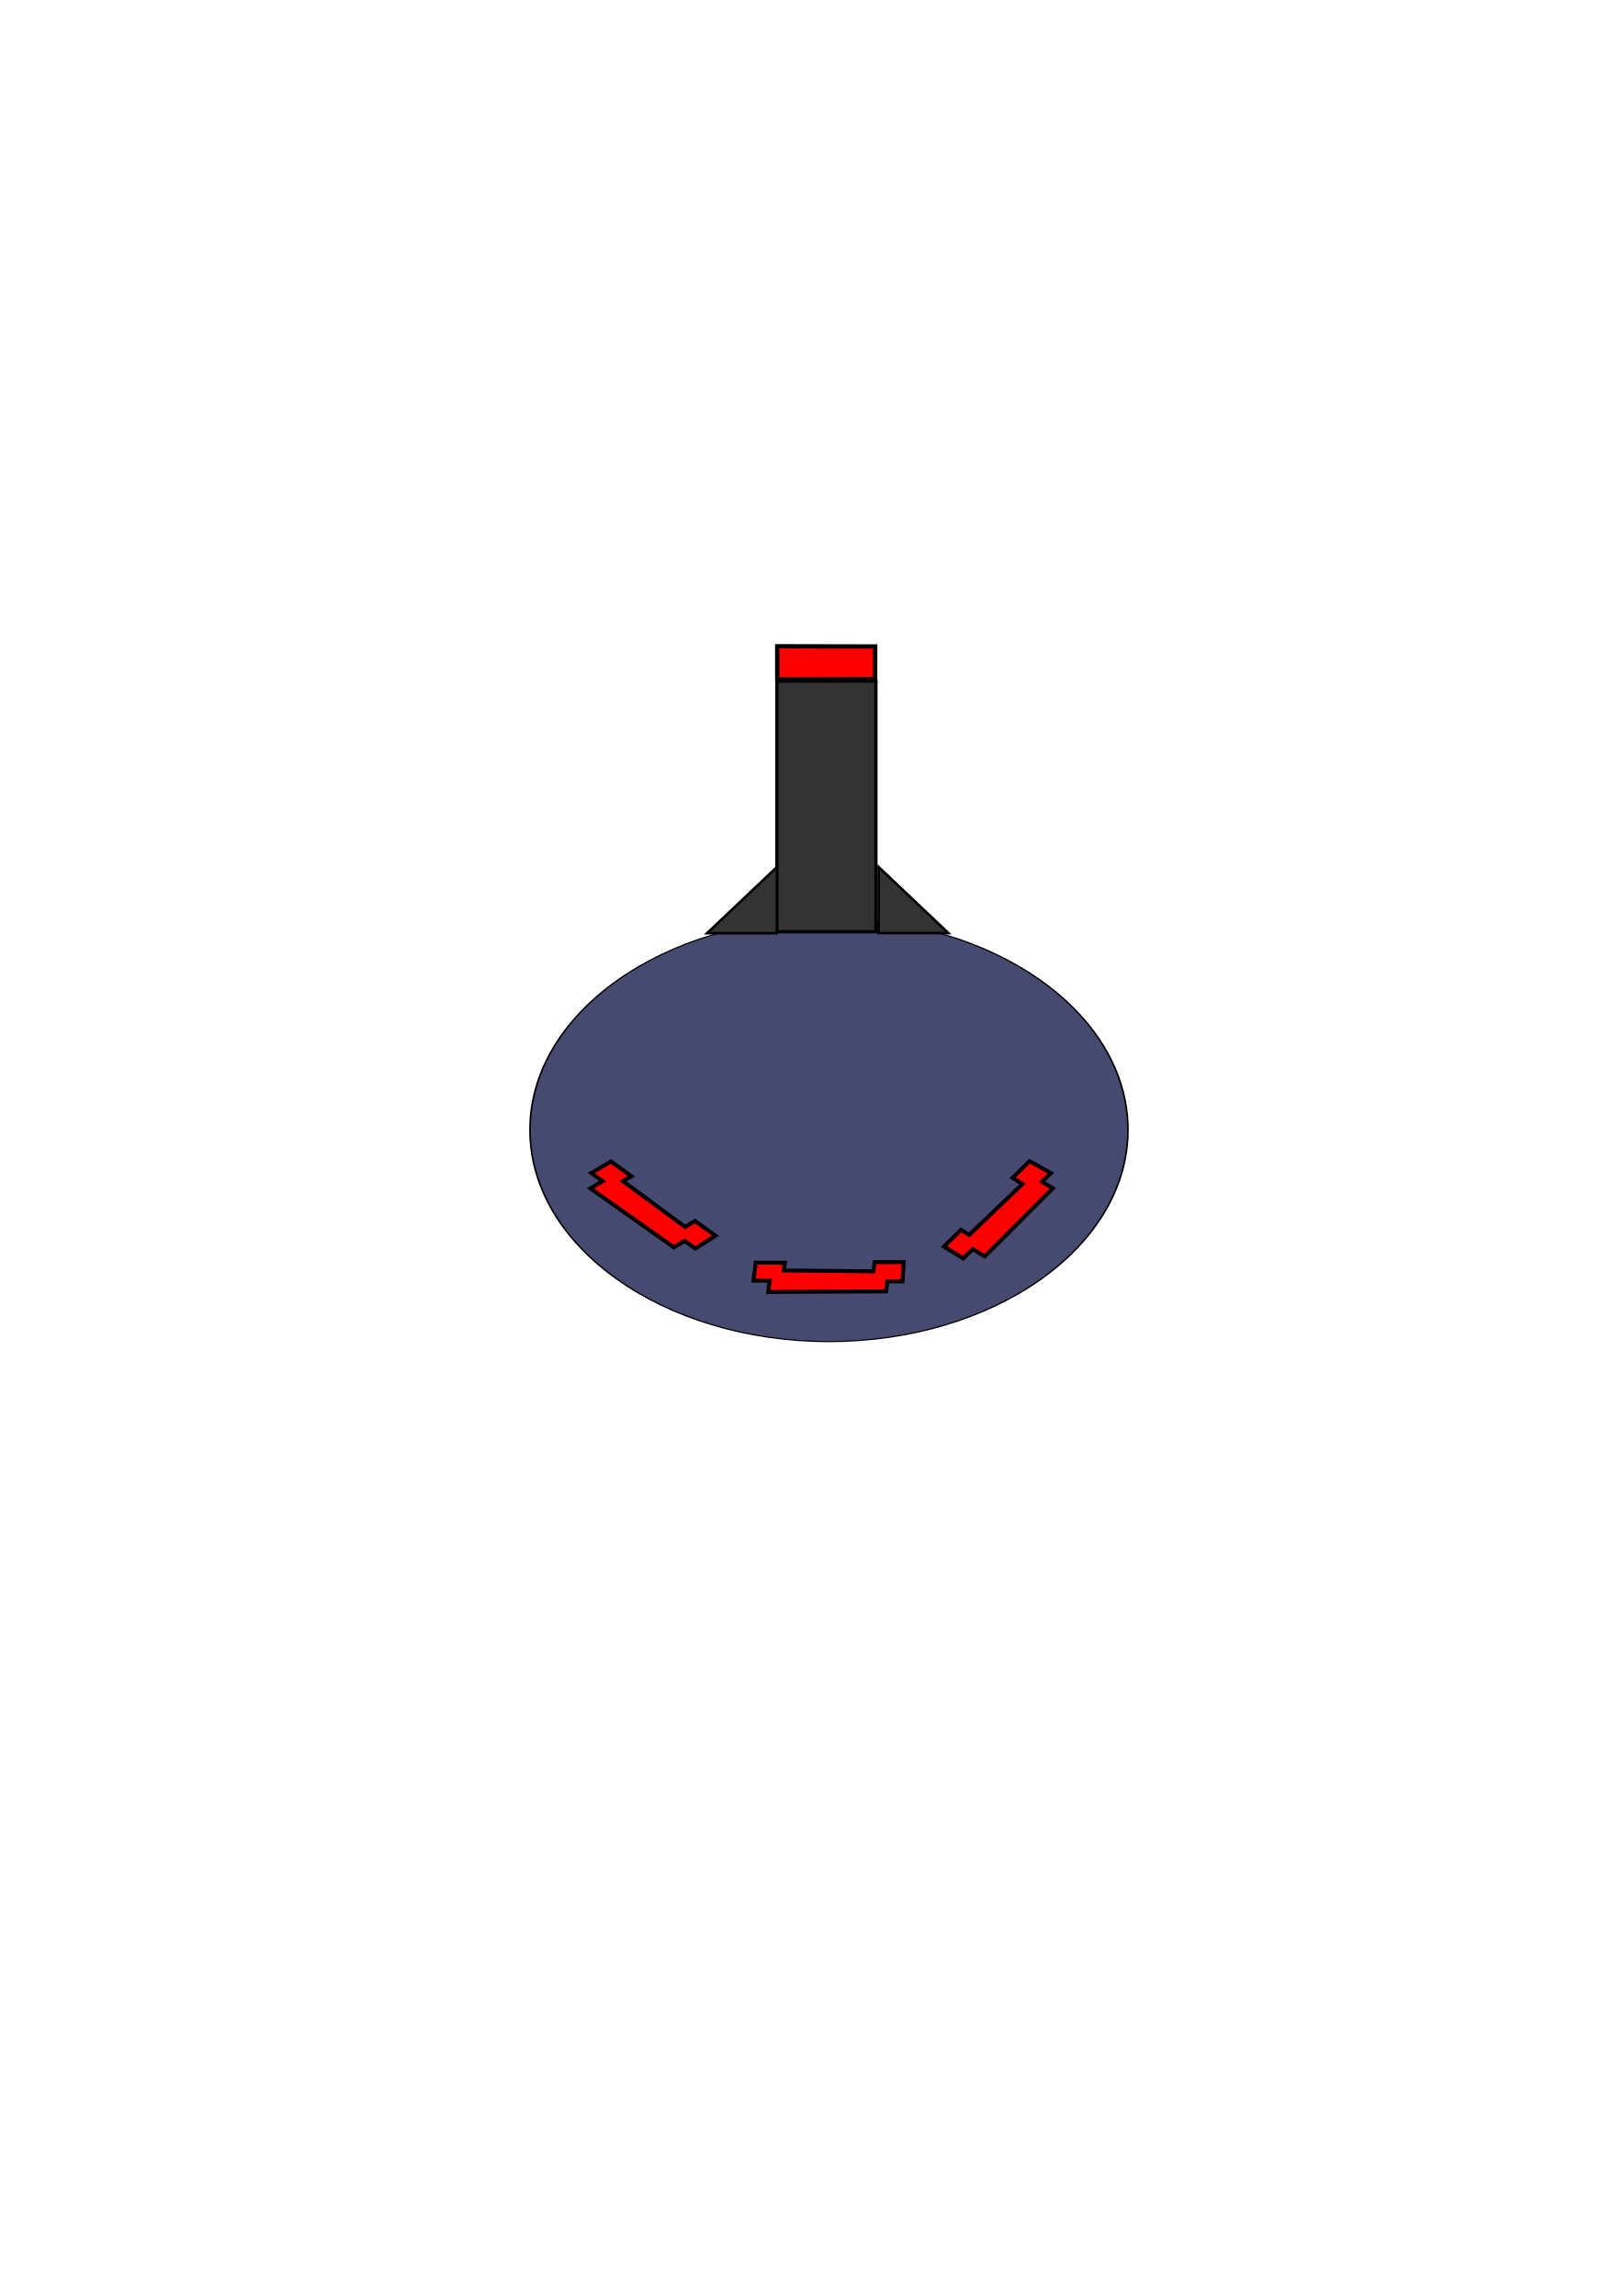
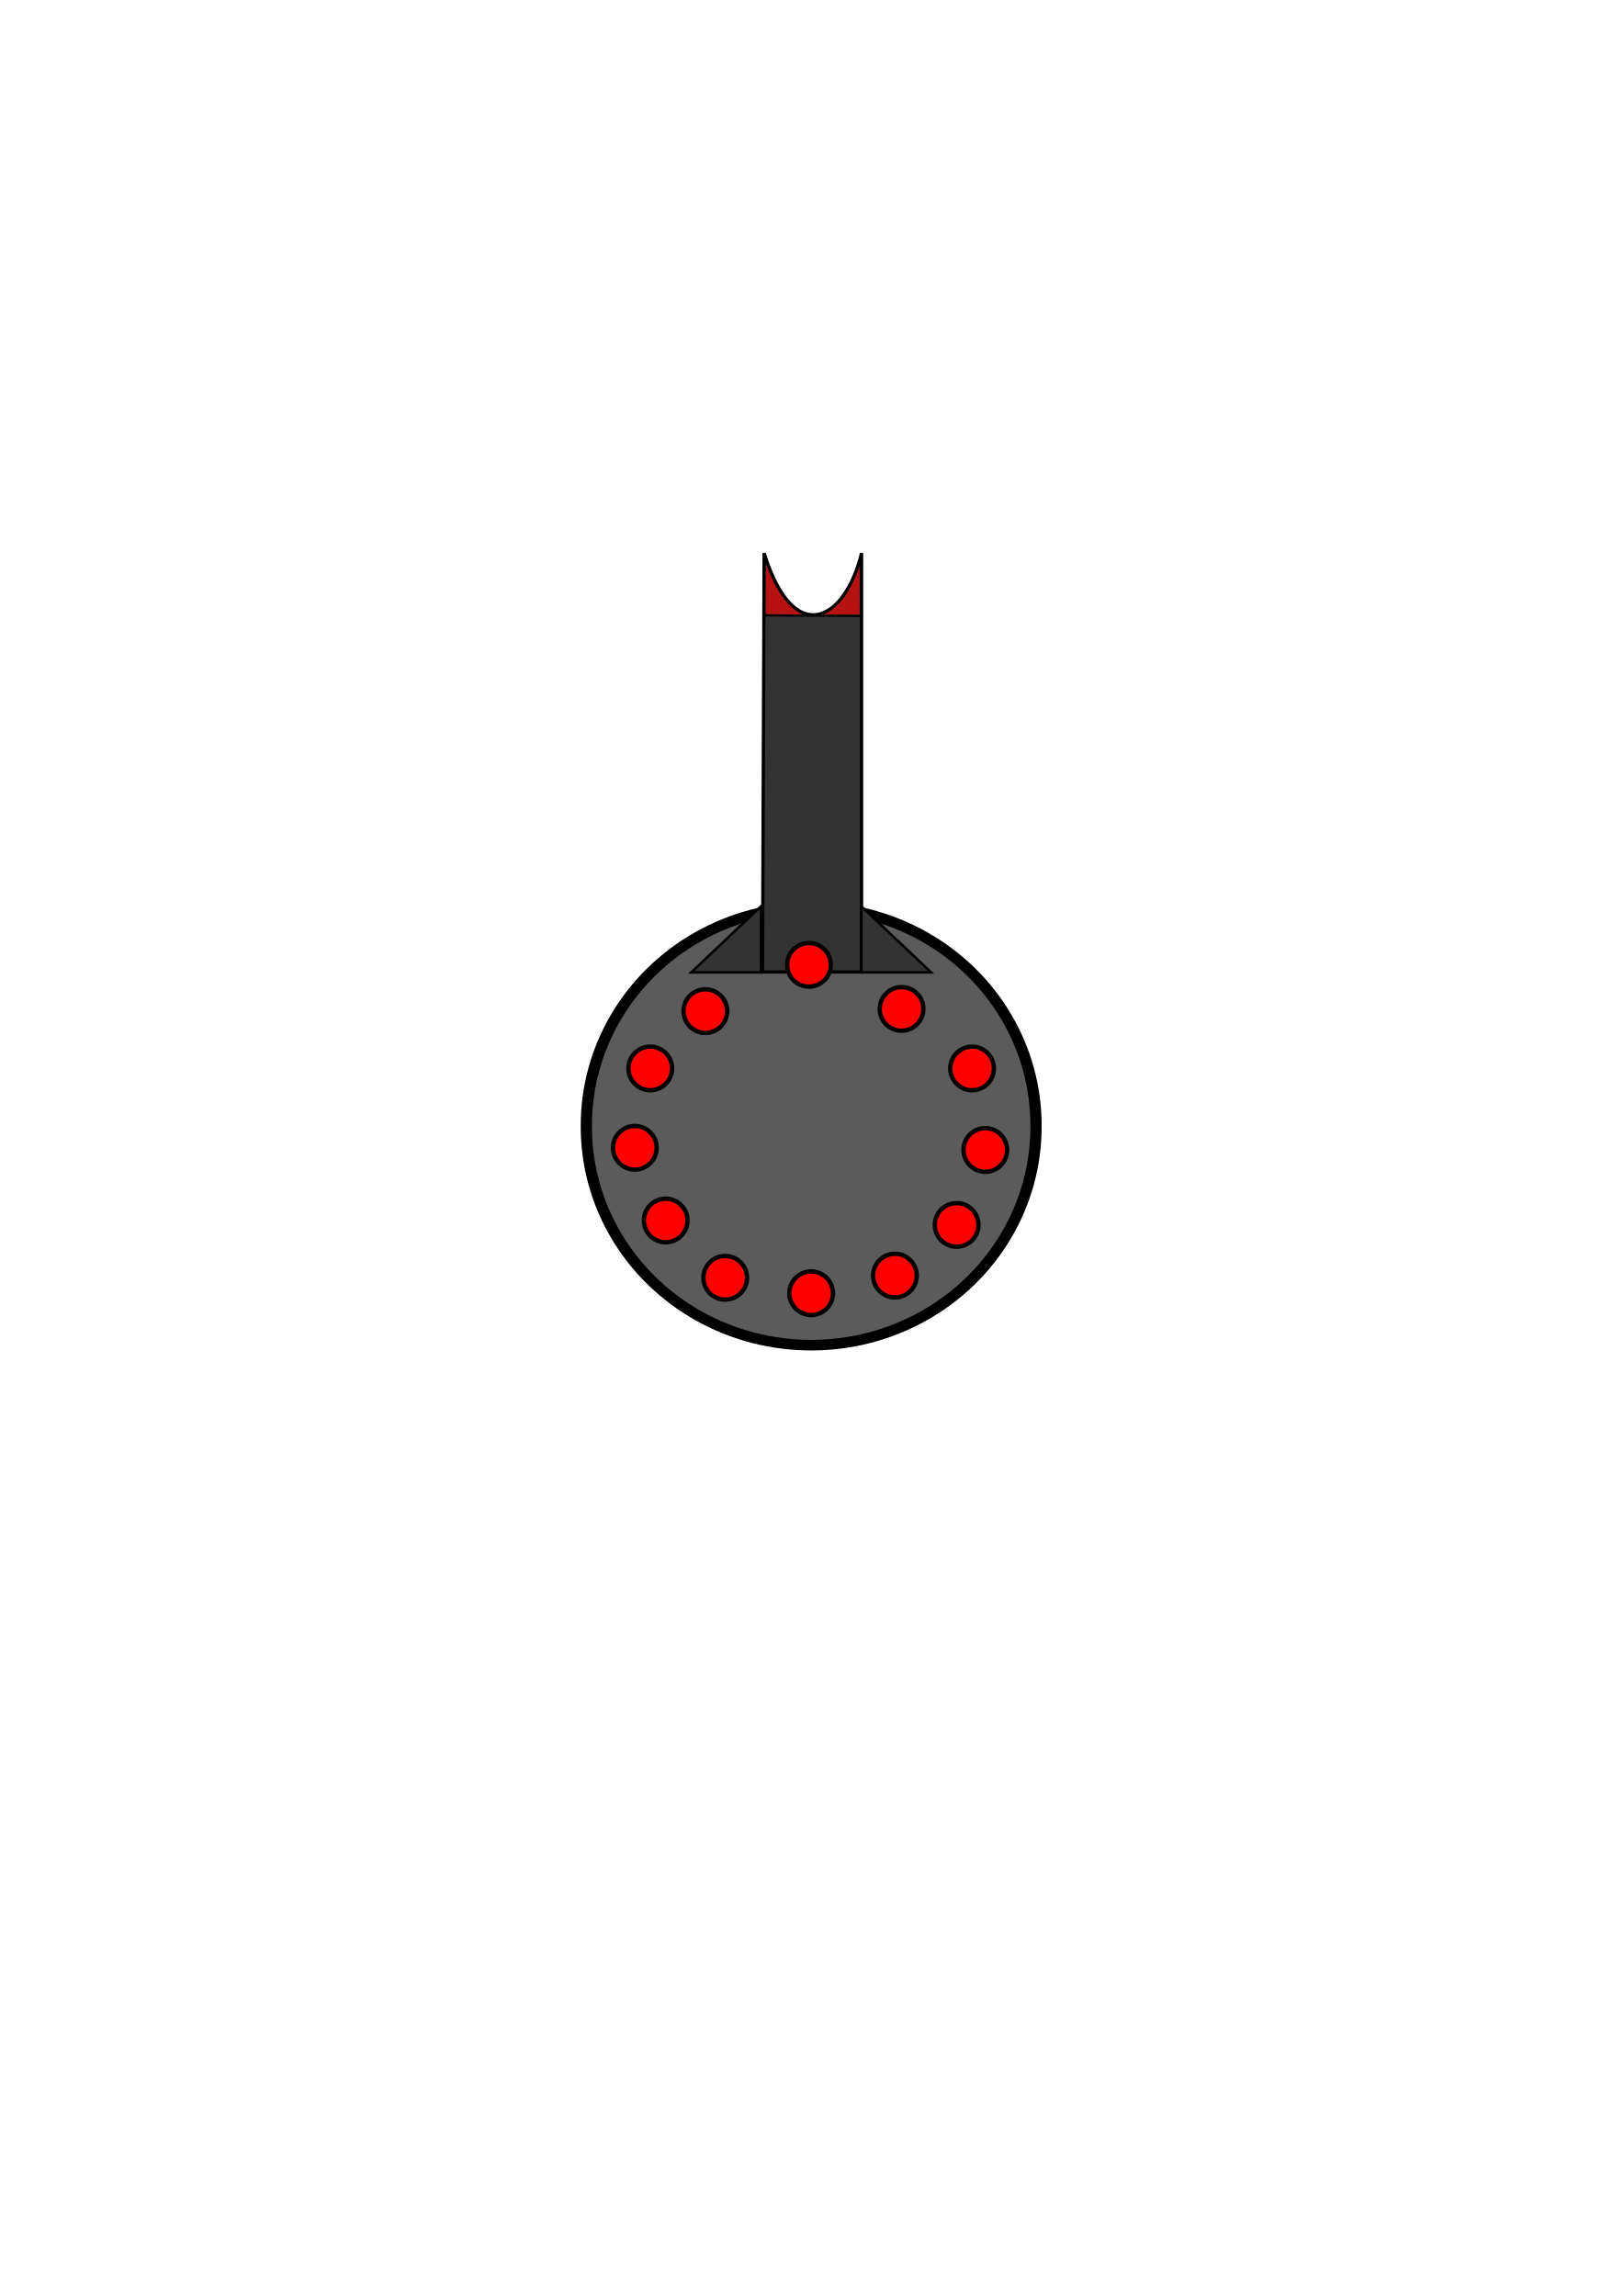
- <svg xmlns="http://www.w3.org/2000/svg" width="744.094" height="1052.362" id="svg2504">
+ <svg xmlns="http://www.w3.org/2000/svg" width="744.094" height="1052.362" id="svg2504" version="1.1">
  <defs id="defs2506">
    </defs>
  <g id="layer1">
-     <circle cx="0" cy="0" r="180" id="bridge" style="fill:#464a71;fill-opacity:1;stroke:#000000;stroke-opacity:1;display:inline" transform="matrix(0.7611279,0,0,0.5389765,379.8915,517.8889)" />
-     <path style="fill:#333333;fill-rule:evenodd;stroke:#000000;stroke-width:1.493px;stroke-linecap:butt;stroke-linejoin:miter;stroke-opacity:1;display:inline" d="M 356.016,312.191 L 356.016,427.045 L 401.4,427.045 L 401.4,312.191 L 356.016,312.191 z" id="barrel" />
-     <path style="opacity:1;fill:none;fill-opacity:1;fill-rule:nonzero;stroke:none;stroke-width:0;stroke-linecap:round;stroke-miterlimit:4;stroke-dasharray:none;stroke-dashoffset:0;stroke-opacity:1;display:inline" d="M 442.039,571.402 C 440.41,570.209 440.424,570.128 442.507,568.658 C 444.263,567.418 444.902,567.28 446.022,567.897 C 447.17,568.528 449.01,567.521 457.399,561.668 C 466.476,555.336 467.278,554.593 466.025,553.674 C 464.786,552.766 464.877,552.517 466.913,551.248 C 469.081,549.897 469.288,549.879 471.523,550.85 C 474.224,552.024 474.416,552.608 472.456,553.686 C 471.197,554.379 471.202,554.572 472.503,555.526 C 473.853,556.515 473.153,557.167 462.755,564.612 C 456.593,569.023 451.228,572.632 450.832,572.632 C 450.436,572.632 449.587,572.212 448.945,571.699 C 447.899,570.863 447.616,570.863 446.223,571.699 C 444.238,572.89 444.052,572.877 442.039,571.402 L 442.039,571.402 z" id="path6398" />
-     <path style="opacity:1;fill:none;fill-opacity:1;fill-rule:nonzero;stroke:none;stroke-width:0;stroke-linecap:round;stroke-miterlimit:4;stroke-dasharray:none;stroke-dashoffset:0;stroke-opacity:1;display:inline" d="M 361.358,582.722 C 361.358,581.499 360.897,581.193 359.053,581.193 C 357.033,581.193 356.747,580.928 356.747,579.053 C 356.747,576.964 356.835,576.913 360.436,576.913 C 363.51,576.913 364.125,577.116 364.125,578.136 C 364.125,579.306 364.739,579.359 378.418,579.359 C 392.097,579.359 392.712,579.306 392.712,578.136 C 392.712,577.116 393.327,576.913 396.4,576.913 C 400.001,576.913 400.089,576.964 400.089,579.053 C 400.089,580.928 399.804,581.193 397.784,581.193 C 395.939,581.193 395.478,581.499 395.478,582.722 L 395.478,584.251 L 378.418,584.251 L 361.358,584.251 L 361.358,582.722 z" id="path6400" />
-     <path style="opacity:1;fill:none;fill-opacity:1;fill-rule:nonzero;stroke:none;stroke-width:0;stroke-linecap:round;stroke-miterlimit:4;stroke-dasharray:none;stroke-dashoffset:0;stroke-opacity:1;display:inline" d="M 307.661,572.229 C 306.335,571.35 305.906,571.326 304.577,572.057 C 303.216,572.807 302.697,572.645 300.151,570.677 C 298.565,569.451 293.448,565.721 288.779,562.387 C 280.82,556.704 280.388,556.262 281.845,555.296 C 283.172,554.416 283.221,554.076 282.18,552.972 C 281.115,551.841 281.212,551.515 282.95,550.382 L 284.937,549.087 L 287.139,550.895 C 288.804,552.262 289.092,552.9 288.322,553.516 C 287.549,554.133 287.85,554.729 289.574,555.989 C 290.823,556.902 295.091,560.06 299.059,563.007 C 304.953,567.384 306.515,568.233 307.587,567.642 C 308.635,567.065 309.397,567.249 311.362,568.553 L 313.824,570.185 L 311.513,571.718 C 309.353,573.15 309.1,573.184 307.661,572.229 L 307.661,572.229 z" id="path6402" />
-     <path style="fill:#ff0000;fill-opacity:1;fill-rule:evenodd;stroke:#000000;stroke-width:1.825px;stroke-linecap:butt;stroke-linejoin:miter;stroke-opacity:1;display:inline" d="M 346.327,578.742 L 345.307,586.988 L 352.695,587.042 L 352.091,592.157 L 406.077,591.882 L 406.644,587.303 L 413.572,587.313 L 414.167,578.508 L 400.805,578.489 L 400.282,582.715 L 359.251,582.304 L 359.686,578.782 L 346.327,578.742 z" id="path2498" />
-     <path style="fill:#ff0000;fill-opacity:1;fill-rule:evenodd;stroke:#000000;stroke-width:1.825px;stroke-linecap:butt;stroke-linejoin:miter;stroke-opacity:1;display:inline" d="M 432.558,571.368 L 441.424,576.763 L 445.792,572.543 L 451.31,575.873 L 482.47,544.654 L 477.547,541.658 L 481.598,537.678 L 471.842,532.202 L 464.03,539.878 L 468.574,542.643 L 444.18,566.01 L 440.393,563.705 L 432.558,571.368 z" id="path2500" />
-     <path style="fill:#ff0000;fill-opacity:1;fill-rule:evenodd;stroke:#000000;stroke-width:1.825px;stroke-linecap:butt;stroke-linejoin:miter;stroke-opacity:1;display:inline" d="M 280,532.362 L 270.995,537.641 L 276.131,541.402 L 270.567,544.691 L 308.767,571.705 L 313.767,568.774 L 318.624,572.273 L 327.892,566.387 L 318.525,559.64 L 313.909,562.345 L 285.498,541.378 L 289.344,539.123 L 280,532.362 z" id="path5204" />
-     <path style="fill:#ff0000;fill-rule:evenodd;stroke:#000000;stroke-width:1.972px;stroke-linecap:butt;stroke-linejoin:miter;stroke-opacity:1;display:inline" d="M 356.195,311.392 L 401.06,311.213 L 401.08,296.297 L 356.175,296.209 L 356.195,311.392 z" id="path5210" />
-     <path style="fill:#333333;fill-opacity:1;fill-rule:evenodd;stroke:#000000;stroke-width:1.161px;stroke-linecap:butt;stroke-linejoin:miter;stroke-opacity:1;display:inline" d="M 355.994,397.449 L 324.042,427.719 L 355.994,427.719 L 355.994,397.449 z" id="lBase" />
-     <path style="fill:#333333;fill-opacity:1;fill-rule:evenodd;stroke:#000000;stroke-width:1.161px;stroke-linecap:butt;stroke-linejoin:miter;stroke-opacity:1;display:inline" d="M 402.659,397.396 L 434.611,427.666 L 402.659,427.666 L 402.659,397.396 z" id="rBase" />
+     <path style="fill:#000000;fill-opacity:0.641;fill-rule:nonzero;stroke:#000000;stroke-width:3.532;stroke-linecap:round;stroke-linejoin:miter;stroke-miterlimit:4;stroke-opacity:1;stroke-dasharray:none;stroke-dashoffset:0;display:inline" id="path2829" d="m 1012.173,357.377 a 70.711,72.731 0 1 1 -141.421,0 70.711,72.731 0 1 1 141.421,0 z" transform="matrix(1.457143,0,0,1.375,-1000.109,24.78054)" />
+     <path style="fill:#333333;fill-rule:evenodd;stroke:#000000;stroke-width:1.493px;stroke-linecap:butt;stroke-linejoin:miter;stroke-opacity:1;display:inline" d="m 350.165,253.507 -0.714,191.996 45.384,0 0,-191.996 c -7.496,30.959 -30.932,43.976 -44.669,0 z" id="barrel" />
+     <path style="fill:#333333;fill-opacity:1;fill-rule:evenodd;stroke:#000000;stroke-width:1.161px;stroke-linecap:butt;stroke-linejoin:miter;stroke-opacity:1;display:inline" d="m 394.738,415.42 31.951,30.27 -31.951,0 0,-30.27 z" id="rBase" />
+     <path style="fill:#333333;fill-opacity:1;fill-rule:evenodd;stroke:#000000;stroke-width:1.161px;stroke-linecap:butt;stroke-linejoin:miter;stroke-opacity:1;display:inline" d="m 348.714,415.427 -31.951,30.27 31.951,0 0,-30.27 z" id="lBase" />
+     <path style="fill:none;stroke:#000000;stroke-width:1px;stroke-linecap:butt;stroke-linejoin:miter;stroke-opacity:1;display:inline" d="m 350.27,282.071 44.447,0.253 0,0" id="path3771" />
+     <path style="fill:#ff0000;fill-opacity:0.641;fill-rule:nonzero;stroke:#000000;stroke-width:0;stroke-linecap:round;stroke-linejoin:miter;stroke-miterlimit:4;stroke-opacity:1;stroke-dasharray:none;stroke-dashoffset:0;display:inline" d="m 353.447,281.462 -2.462,-0.083 0,-11.271 c 0,-6.199 0.043,-11.224 0.096,-11.166 0.053,0.058 0.575,1.298 1.159,2.757 3.832,9.557 8.959,16.499 14.25,19.296 l 1.237,0.654 -5.909,-0.053 c -3.25,-0.029 -7.017,-0.09 -8.371,-0.135 z" id="path3775" />
+     <path style="fill:#ff0000;fill-opacity:0.641;fill-rule:nonzero;stroke:#000000;stroke-width:0;stroke-linecap:round;stroke-linejoin:miter;stroke-miterlimit:4;stroke-opacity:1;stroke-dasharray:none;stroke-dashoffset:0;display:inline" d="m 378.893,280.986 c 0.693,-0.365 1.772,-1.037 2.397,-1.493 1.572,-1.146 4.724,-4.458 6.12,-6.433 1.611,-2.278 4.085,-7.065 5.392,-10.433 l 1.095,-2.822 0.01,10.922 0.01,10.922 -8.142,0 -8.142,0 1.261,-0.664 z" id="path3777" />
+     <path style="fill:#ff0000;fill-opacity:1;fill-rule:nonzero;stroke:#000000;stroke-width:3;stroke-linecap:round;stroke-linejoin:miter;stroke-miterlimit:4;stroke-opacity:1;stroke-dasharray:none;stroke-dashoffset:0" id="path3833-4" d="m 590,427.362 a 15,15 0 1 1 -30,0 15,15 0 1 1 30,0 z" transform="matrix(0.6666667,0,0,0.6666667,26.7886,299.7534)" />
+     <path style="fill:#ff0000;fill-opacity:1;fill-rule:nonzero;stroke:#000000;stroke-width:3;stroke-linecap:round;stroke-linejoin:miter;stroke-miterlimit:4;stroke-opacity:1;stroke-dasharray:none;stroke-dashoffset:0" id="path3833-9" d="m 590,427.362 a 15,15 0 1 1 -30,0 15,15 0 1 1 30,0 z" transform="matrix(0.6666667,0,0,0.6666667,55.07287,276.5199)" />
+     <path style="fill:#ff0000;fill-opacity:1;fill-rule:nonzero;stroke:#000000;stroke-width:3;stroke-linecap:round;stroke-linejoin:miter;stroke-miterlimit:4;stroke-opacity:1;stroke-dasharray:none;stroke-dashoffset:0" id="path3833-8" d="m 590,427.362 a 15,15 0 1 1 -30,0 15,15 0 1 1 30,0 z" transform="matrix(0.6666667,0,0,0.6666667,68.20485,242.1747)" />
+     <path style="fill:#ff0000;fill-opacity:1;fill-rule:nonzero;stroke:#000000;stroke-width:3;stroke-linecap:round;stroke-linejoin:miter;stroke-miterlimit:4;stroke-opacity:1;stroke-dasharray:none;stroke-dashoffset:0" id="path3833-2" d="m 590,427.362 a 15,15 0 1 1 -30,0 15,15 0 1 1 30,0 z" transform="matrix(0.6666667,0,0,0.6666667,62.14394,204.7991)" />
+     <path style="fill:#ff0000;fill-opacity:1;fill-rule:nonzero;stroke:#000000;stroke-width:3;stroke-linecap:round;stroke-linejoin:miter;stroke-miterlimit:4;stroke-opacity:1;stroke-dasharray:none;stroke-dashoffset:0" id="path3833-5" d="m 590,427.362 a 15,15 0 1 1 -30,0 15,15 0 1 1 30,0 z" transform="matrix(0.6666667,0,0,0.6666667,29.81906,177.525)" />
+     <path style="fill:#ff0000;fill-opacity:1;fill-rule:nonzero;stroke:#000000;stroke-width:3;stroke-linecap:round;stroke-linejoin:miter;stroke-miterlimit:4;stroke-opacity:1;stroke-dasharray:none;stroke-dashoffset:0" id="path3833-7" d="m 590,427.362 a 15,15 0 1 1 -30,0 15,15 0 1 1 30,0 z" transform="matrix(0.6666667,0,0,0.6666667,-50.99314,300.7636)" />
+     <path style="fill:#ff0000;fill-opacity:1;fill-rule:nonzero;stroke:#000000;stroke-width:3;stroke-linecap:round;stroke-linejoin:miter;stroke-miterlimit:4;stroke-opacity:1;stroke-dasharray:none;stroke-dashoffset:0" id="path3833-52" d="m 590,427.362 a 15,15 0 1 1 -30,0 15,15 0 1 1 30,0 z" transform="matrix(0.6666667,0,0,0.6666667,-78.26727,274.4996)" />
+     <path style="fill:#ff0000;fill-opacity:1;fill-rule:nonzero;stroke:#000000;stroke-width:3;stroke-linecap:round;stroke-linejoin:miter;stroke-miterlimit:4;stroke-opacity:1;stroke-dasharray:none;stroke-dashoffset:0" id="path3833-14" d="m 590,427.362 a 15,15 0 1 1 -30,0 15,15 0 1 1 30,0 z" transform="matrix(0.6666667,0,0,0.6666667,-92.4094,241.1646)" />
+     <path style="fill:#ff0000;fill-opacity:1;fill-rule:nonzero;stroke:#000000;stroke-width:3;stroke-linecap:round;stroke-linejoin:miter;stroke-miterlimit:4;stroke-opacity:1;stroke-dasharray:none;stroke-dashoffset:0" id="path3833-3" d="m 590,427.362 a 15,15 0 1 1 -30,0 15,15 0 1 1 30,0 z" transform="matrix(0.6666667,0,0,0.6666667,-85.33834,204.7991)" />
+     <path style="fill:#ff0000;fill-opacity:1;fill-rule:nonzero;stroke:#000000;stroke-width:3;stroke-linecap:round;stroke-linejoin:miter;stroke-miterlimit:4;stroke-opacity:1;stroke-dasharray:none;stroke-dashoffset:0" id="path3833-16" d="m 590,427.362 a 15,15 0 1 1 -30,0 15,15 0 1 1 30,0 z" transform="matrix(0.6666667,0,0,0.6666667,-60.08452,178.5351)" />
+     <path style="fill:#ff0000;fill-opacity:1;fill-rule:nonzero;stroke:#000000;stroke-width:3;stroke-linecap:round;stroke-linejoin:miter;stroke-miterlimit:4;stroke-opacity:1;stroke-dasharray:none;stroke-dashoffset:0" id="path3833-1" d="m 590,427.362 a 15,15 0 1 1 -30,0 15,15 0 1 1 30,0 z" transform="matrix(0.6666667,0,0,0.6666667,-11.5972,307.8347)" />
+     <path style="fill:#ff0000;fill-opacity:1;fill-rule:nonzero;stroke:#000000;stroke-width:3;stroke-linecap:round;stroke-linejoin:miter;stroke-miterlimit:4;stroke-opacity:1;stroke-dasharray:none;stroke-dashoffset:0" id="path3833-1-3" d="m 590,427.362 a 15,15 0 1 1 -30,0 15,15 0 1 1 30,0 z" transform="matrix(0.6666667,0,0,0.6666667,-12.60735,157.3219)" />
  </g>
</svg>
